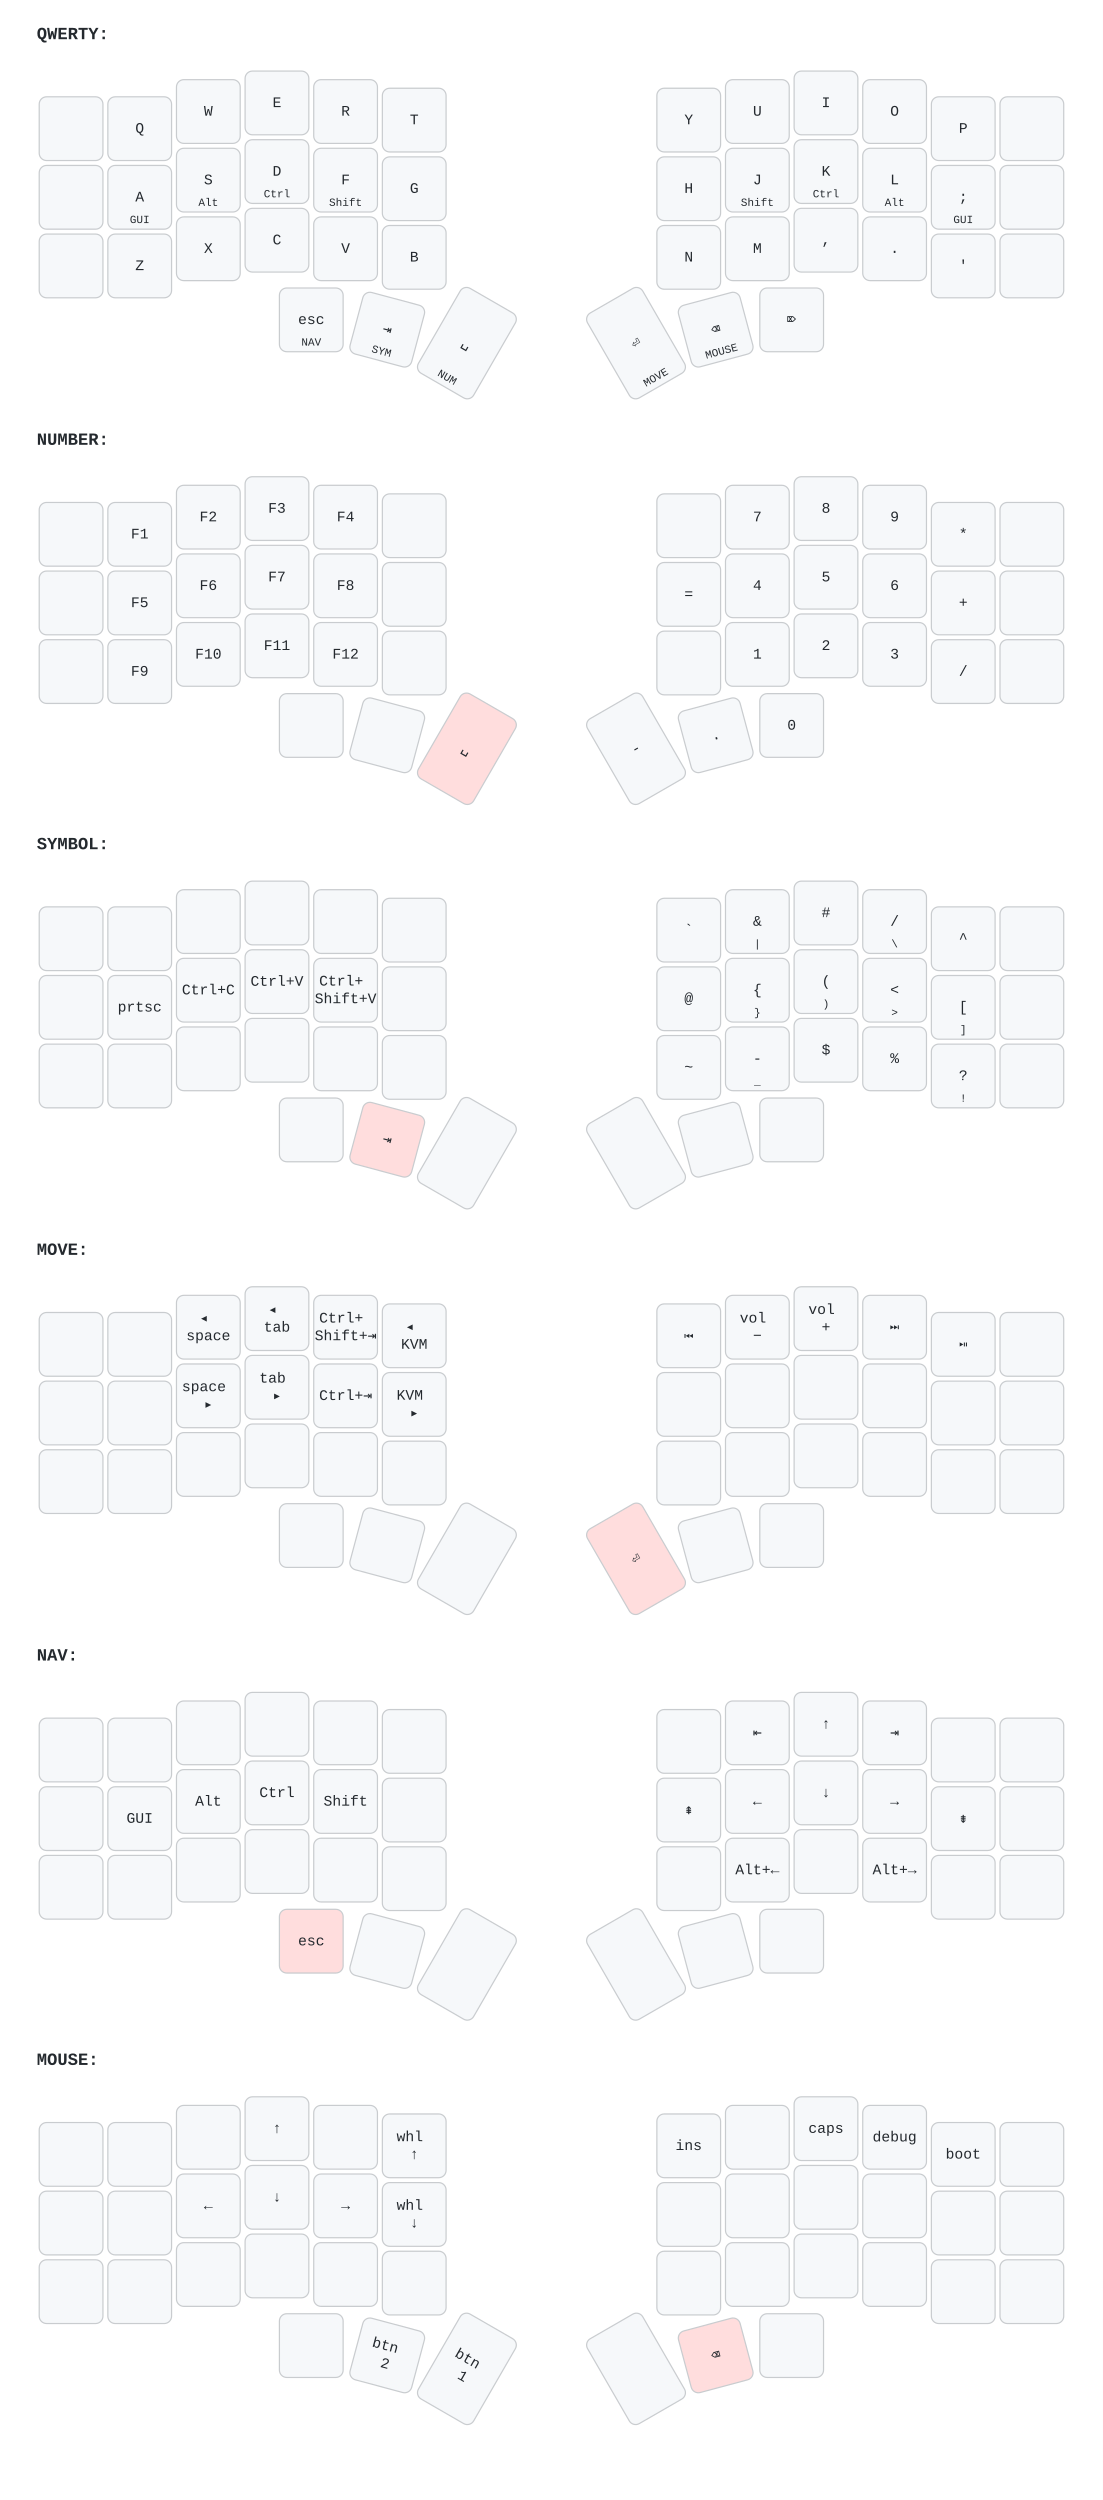
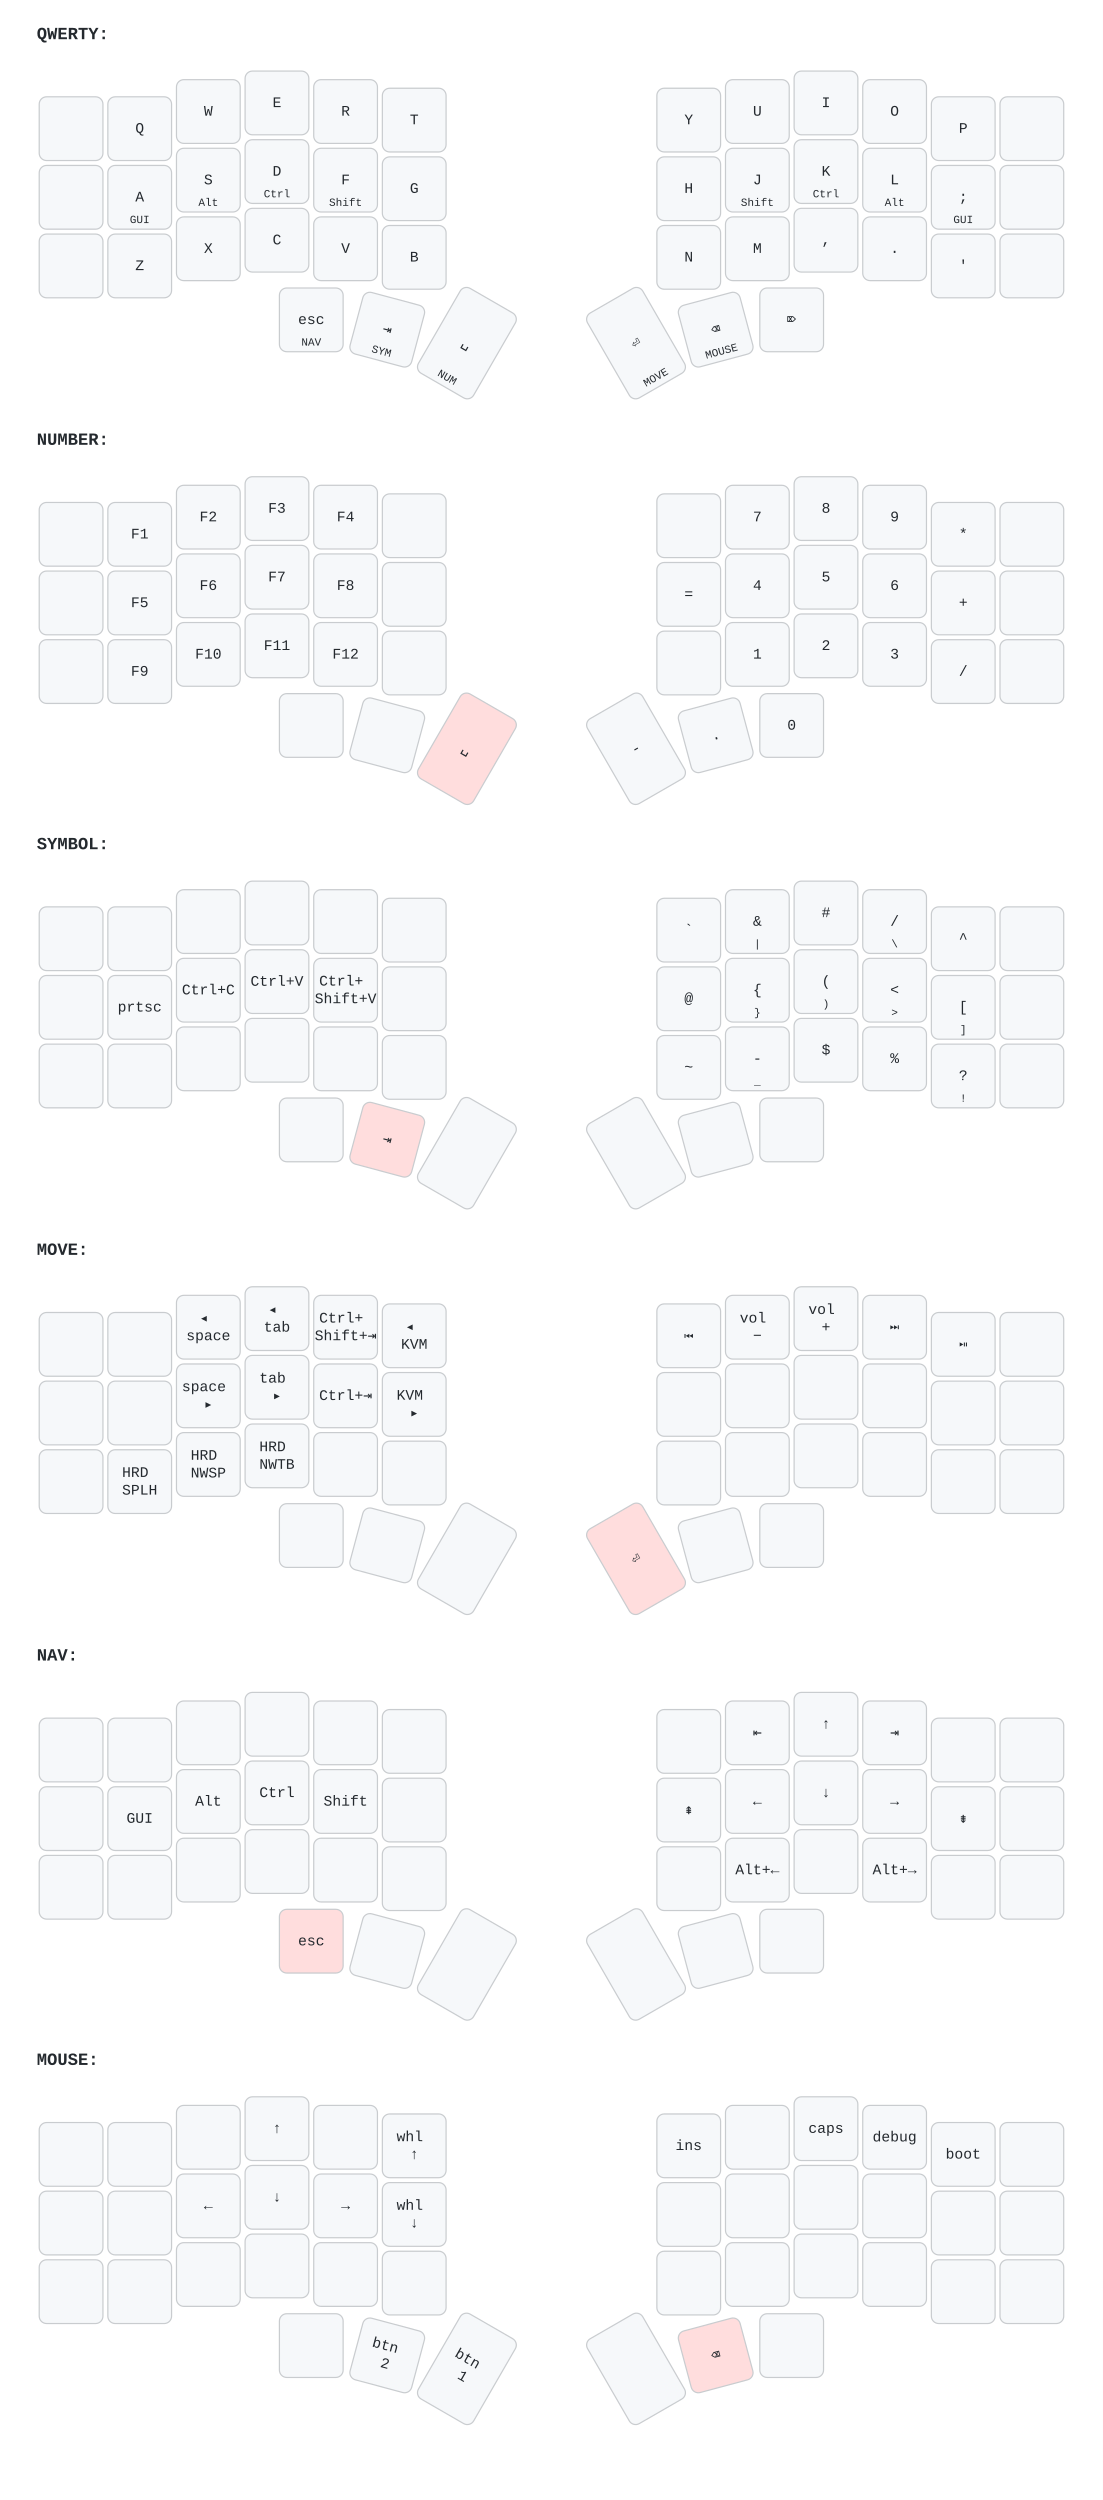
<svg xmlns="http://www.w3.org/2000/svg" width="900" height="2040" viewBox="0 0 900 2040" class="keymap">
  <rect width="100%" height="100%" fill="#ffffff" />
  <style>/* inherit to force styles through use tags */
svg path {
    fill: inherit;
}

/* font and background color specifications */
svg.keymap {
    font-family: SFMono-Regular,Consolas,Liberation Mono,Menlo,monospace;
    font-size: 14px;
    font-kerning: normal;
    text-rendering: optimizeLegibility;
    fill: #24292e;
}

/* default key styling */
rect.key {
    fill: #f6f8fa;
}

rect.key, rect.combo {
    stroke: #c9cccf;
    stroke-width: 1;
}

/* default key side styling, only used is draw_key_sides is set */
rect.side {
    filter: brightness(90%);
}

/* color accent for combo boxes */
rect.combo, rect.combo-separate {
    fill: #cdf;
}

/* color accent for held keys */
rect.held, rect.combo.held {
    fill: #fdd;
}

/* color accent for ghost (optional) keys */
rect.ghost, rect.combo.ghost {
    stroke-dasharray: 4, 4;
    stroke-width: 2;
}

text {
    text-anchor: middle;
    dominant-baseline: middle;
}

/* styling for layer labels */
text.label {
    font-weight: bold;
    text-anchor: start;
    stroke: white;
    stroke-width: 4;
    paint-order: stroke;
}

/* styling for optional footer */
text.footer {
    text-anchor: end;
    dominant-baseline: auto;
    stroke: white;
    stroke-width: 4;
    paint-order: stroke;
}

/* styling for combo tap, and key non-tap label text */
text.combo, text.hold, text.shifted, text.left, text.right, text.tl, text.tr, text.bl, text.br {
    font-size: 11px;
}

text.hold, text.bl, text.br {
    text-anchor: middle;
    dominant-baseline: auto;
}

text.shifted, text.tl, text.tr {
    text-anchor: middle;
    dominant-baseline: hanging;
}

text.left, text.tl, text.bl {
    text-anchor: start;
}

text.right, text.tr, text.br {
    text-anchor: end;
}

text.layer-activator {
    text-decoration: underline;
}

/* styling for hold/shifted label text in combo box */
text.combo.hold, text.combo.shifted, text.combo.left, text.combo.right {
    font-size: 8px;
}

/* lighter symbol for transparent keys */
text.trans {
    fill: #7b7e81;
}

/* styling for combo dendrons */
path.combo {
    stroke-width: 1;
    stroke: gray;
    fill: none;
}

/* Start Tabler Icons Cleanup */
/* cannot use height/width with glyphs */
.icon-tabler &gt; path {
    fill: inherit;
    stroke: inherit;
    stroke-width: 2;
}
/* hide tabler's default box */
.icon-tabler &gt; path[stroke="none"][fill="none"] {
    visibility: hidden;
}
/* End Tabler Icons Cleanup */

text.tap { font-size: 12px; }
text.hold { font-size: 9px; }
</style>
  <g transform="translate(30, 0)" class="layer-QWERTY">
    <text x="0" y="28" class="label" id="QWERTY">QWERTY:</text>
    <g transform="translate(0, 56)">
      <g transform="translate(28, 49)" class="key keypos-0">
        <rect rx="6" ry="6" x="-26" y="-26" width="52" height="52" class="key" />
      </g>
      <g transform="translate(84, 49)" class="key keypos-1">
        <rect rx="6" ry="6" x="-26" y="-26" width="52" height="52" class="key" />
        <text x="0" y="0" class="key tap">Q</text>
      </g>
      <g transform="translate(140, 35)" class="key keypos-2">
        <rect rx="6" ry="6" x="-26" y="-26" width="52" height="52" class="key" />
        <text x="0" y="0" class="key tap">W</text>
      </g>
      <g transform="translate(196, 28)" class="key keypos-3">
        <rect rx="6" ry="6" x="-26" y="-26" width="52" height="52" class="key" />
        <text x="0" y="0" class="key tap">E</text>
      </g>
      <g transform="translate(252, 35)" class="key keypos-4">
        <rect rx="6" ry="6" x="-26" y="-26" width="52" height="52" class="key" />
        <text x="0" y="0" class="key tap">R</text>
      </g>
      <g transform="translate(308, 42)" class="key keypos-5">
        <rect rx="6" ry="6" x="-26" y="-26" width="52" height="52" class="key" />
        <text x="0" y="0" class="key tap">T</text>
      </g>
      <g transform="translate(532, 42)" class="key keypos-6">
        <rect rx="6" ry="6" x="-26" y="-26" width="52" height="52" class="key" />
        <text x="0" y="0" class="key tap">Y</text>
      </g>
      <g transform="translate(588, 35)" class="key keypos-7">
        <rect rx="6" ry="6" x="-26" y="-26" width="52" height="52" class="key" />
        <text x="0" y="0" class="key tap">U</text>
      </g>
      <g transform="translate(644, 28)" class="key keypos-8">
        <rect rx="6" ry="6" x="-26" y="-26" width="52" height="52" class="key" />
        <text x="0" y="0" class="key tap">I</text>
      </g>
      <g transform="translate(700, 35)" class="key keypos-9">
        <rect rx="6" ry="6" x="-26" y="-26" width="52" height="52" class="key" />
        <text x="0" y="0" class="key tap">O</text>
      </g>
      <g transform="translate(756, 49)" class="key keypos-10">
        <rect rx="6" ry="6" x="-26" y="-26" width="52" height="52" class="key" />
        <text x="0" y="0" class="key tap">P</text>
      </g>
      <g transform="translate(812, 49)" class="key keypos-11">
        <rect rx="6" ry="6" x="-26" y="-26" width="52" height="52" class="key" />
      </g>
      <g transform="translate(28, 105)" class="key keypos-12">
        <rect rx="6" ry="6" x="-26" y="-26" width="52" height="52" class="key" />
      </g>
      <g transform="translate(84, 105)" class="key keypos-13">
        <rect rx="6" ry="6" x="-26" y="-26" width="52" height="52" class="key" />
        <text x="0" y="0" class="key tap">A</text>
        <text x="0" y="21" class="key hold">GUI</text>
      </g>
      <g transform="translate(140, 91)" class="key keypos-14">
        <rect rx="6" ry="6" x="-26" y="-26" width="52" height="52" class="key" />
        <text x="0" y="0" class="key tap">S</text>
        <text x="0" y="21" class="key hold">Alt</text>
      </g>
      <g transform="translate(196, 84)" class="key keypos-15">
        <rect rx="6" ry="6" x="-26" y="-26" width="52" height="52" class="key" />
        <text x="0" y="0" class="key tap">D</text>
        <text x="0" y="21" class="key hold">Ctrl</text>
      </g>
      <g transform="translate(252, 91)" class="key keypos-16">
        <rect rx="6" ry="6" x="-26" y="-26" width="52" height="52" class="key" />
        <text x="0" y="0" class="key tap">F</text>
        <text x="0" y="21" class="key hold">Shift</text>
      </g>
      <g transform="translate(308, 98)" class="key keypos-17">
        <rect rx="6" ry="6" x="-26" y="-26" width="52" height="52" class="key" />
        <text x="0" y="0" class="key tap">G</text>
      </g>
      <g transform="translate(532, 98)" class="key keypos-18">
        <rect rx="6" ry="6" x="-26" y="-26" width="52" height="52" class="key" />
        <text x="0" y="0" class="key tap">H</text>
      </g>
      <g transform="translate(588, 91)" class="key keypos-19">
        <rect rx="6" ry="6" x="-26" y="-26" width="52" height="52" class="key" />
        <text x="0" y="0" class="key tap">J</text>
        <text x="0" y="21" class="key hold">Shift</text>
      </g>
      <g transform="translate(644, 84)" class="key keypos-20">
        <rect rx="6" ry="6" x="-26" y="-26" width="52" height="52" class="key" />
        <text x="0" y="0" class="key tap">K</text>
        <text x="0" y="21" class="key hold">Ctrl</text>
      </g>
      <g transform="translate(700, 91)" class="key keypos-21">
        <rect rx="6" ry="6" x="-26" y="-26" width="52" height="52" class="key" />
        <text x="0" y="0" class="key tap">L</text>
        <text x="0" y="21" class="key hold">Alt</text>
      </g>
      <g transform="translate(756, 105)" class="key keypos-22">
        <rect rx="6" ry="6" x="-26" y="-26" width="52" height="52" class="key" />
        <text x="0" y="0" class="key tap">;</text>
        <text x="0" y="21" class="key hold">GUI</text>
      </g>
      <g transform="translate(812, 105)" class="key keypos-23">
        <rect rx="6" ry="6" x="-26" y="-26" width="52" height="52" class="key" />
      </g>
      <g transform="translate(28, 161)" class="key keypos-24">
        <rect rx="6" ry="6" x="-26" y="-26" width="52" height="52" class="key" />
      </g>
      <g transform="translate(84, 161)" class="key keypos-25">
        <rect rx="6" ry="6" x="-26" y="-26" width="52" height="52" class="key" />
        <text x="0" y="0" class="key tap">Z</text>
      </g>
      <g transform="translate(140, 147)" class="key keypos-26">
        <rect rx="6" ry="6" x="-26" y="-26" width="52" height="52" class="key" />
        <text x="0" y="0" class="key tap">X</text>
      </g>
      <g transform="translate(196, 140)" class="key keypos-27">
        <rect rx="6" ry="6" x="-26" y="-26" width="52" height="52" class="key" />
        <text x="0" y="0" class="key tap">C</text>
      </g>
      <g transform="translate(252, 147)" class="key keypos-28">
        <rect rx="6" ry="6" x="-26" y="-26" width="52" height="52" class="key" />
        <text x="0" y="0" class="key tap">V</text>
      </g>
      <g transform="translate(308, 154)" class="key keypos-29">
        <rect rx="6" ry="6" x="-26" y="-26" width="52" height="52" class="key" />
        <text x="0" y="0" class="key tap">B</text>
      </g>
      <g transform="translate(532, 154)" class="key keypos-30">
        <rect rx="6" ry="6" x="-26" y="-26" width="52" height="52" class="key" />
        <text x="0" y="0" class="key tap">N</text>
      </g>
      <g transform="translate(588, 147)" class="key keypos-31">
        <rect rx="6" ry="6" x="-26" y="-26" width="52" height="52" class="key" />
        <text x="0" y="0" class="key tap">M</text>
      </g>
      <g transform="translate(644, 140)" class="key keypos-32">
        <rect rx="6" ry="6" x="-26" y="-26" width="52" height="52" class="key" />
        <text x="0" y="0" class="key tap">,</text>
      </g>
      <g transform="translate(700, 147)" class="key keypos-33">
        <rect rx="6" ry="6" x="-26" y="-26" width="52" height="52" class="key" />
        <text x="0" y="0" class="key tap">.</text>
      </g>
      <g transform="translate(756, 161)" class="key keypos-34">
        <rect rx="6" ry="6" x="-26" y="-26" width="52" height="52" class="key" />
        <text x="0" y="0" class="key tap">'</text>
      </g>
      <g transform="translate(812, 161)" class="key keypos-35">
        <rect rx="6" ry="6" x="-26" y="-26" width="52" height="52" class="key" />
      </g>
      <g transform="translate(224, 205)" class="key keypos-36">
        <rect rx="6" ry="6" x="-26" y="-26" width="52" height="52" class="key" />
        <text x="0" y="0" class="key tap">esc</text>
        <text x="0" y="21" class="key hold">NAV</text>
      </g>
      <g transform="translate(286, 213) rotate(15.0)" class="key keypos-37">
        <rect rx="6" ry="6" x="-26" y="-26" width="52" height="52" class="key" />
        <text x="0" y="0" class="key tap">⇥</text>
        <text x="0" y="21" class="key hold">SYM</text>
      </g>
      <g transform="translate(351, 224) rotate(30.0)" class="key keypos-38">
        <rect rx="6" ry="6" x="-26" y="-40" width="52" height="80" class="key" />
        <text x="0" y="0" class="key tap">␣</text>
        <text x="0" y="35" class="key hold">NUM</text>
      </g>
      <g transform="translate(489, 224) rotate(-30.0)" class="key keypos-39">
        <rect rx="6" ry="6" x="-26" y="-40" width="52" height="80" class="key" />
        <text x="0" y="0" class="key tap">⏎</text>
        <text x="0" y="35" class="key hold">MOVE</text>
      </g>
      <g transform="translate(554, 213) rotate(-15.0)" class="key keypos-40">
        <rect rx="6" ry="6" x="-26" y="-26" width="52" height="52" class="key" />
        <text x="0" y="0" class="key tap">⌫</text>
        <text x="0" y="21" class="key hold">MOUSE</text>
      </g>
      <g transform="translate(616, 205)" class="key keypos-41">
        <rect rx="6" ry="6" x="-26" y="-26" width="52" height="52" class="key" />
        <text x="0" y="0" class="key tap">⌦</text>
      </g>
    </g>
  </g>
  <g transform="translate(30, 331)" class="layer-NUMBER">
    <text x="0" y="28" class="label" id="NUMBER">NUMBER:</text>
    <g transform="translate(0, 56)">
      <g transform="translate(28, 49)" class="key keypos-0">
        <rect rx="6" ry="6" x="-26" y="-26" width="52" height="52" class="key" />
      </g>
      <g transform="translate(84, 49)" class="key keypos-1">
        <rect rx="6" ry="6" x="-26" y="-26" width="52" height="52" class="key" />
        <text x="0" y="0" class="key tap">F1</text>
      </g>
      <g transform="translate(140, 35)" class="key keypos-2">
        <rect rx="6" ry="6" x="-26" y="-26" width="52" height="52" class="key" />
        <text x="0" y="0" class="key tap">F2</text>
      </g>
      <g transform="translate(196, 28)" class="key keypos-3">
        <rect rx="6" ry="6" x="-26" y="-26" width="52" height="52" class="key" />
        <text x="0" y="0" class="key tap">F3</text>
      </g>
      <g transform="translate(252, 35)" class="key keypos-4">
        <rect rx="6" ry="6" x="-26" y="-26" width="52" height="52" class="key" />
        <text x="0" y="0" class="key tap">F4</text>
      </g>
      <g transform="translate(308, 42)" class="key keypos-5">
        <rect rx="6" ry="6" x="-26" y="-26" width="52" height="52" class="key" />
      </g>
      <g transform="translate(532, 42)" class="key keypos-6">
        <rect rx="6" ry="6" x="-26" y="-26" width="52" height="52" class="key" />
      </g>
      <g transform="translate(588, 35)" class="key keypos-7">
        <rect rx="6" ry="6" x="-26" y="-26" width="52" height="52" class="key" />
        <text x="0" y="0" class="key tap">7</text>
      </g>
      <g transform="translate(644, 28)" class="key keypos-8">
        <rect rx="6" ry="6" x="-26" y="-26" width="52" height="52" class="key" />
        <text x="0" y="0" class="key tap">8</text>
      </g>
      <g transform="translate(700, 35)" class="key keypos-9">
        <rect rx="6" ry="6" x="-26" y="-26" width="52" height="52" class="key" />
        <text x="0" y="0" class="key tap">9</text>
      </g>
      <g transform="translate(756, 49)" class="key keypos-10">
        <rect rx="6" ry="6" x="-26" y="-26" width="52" height="52" class="key" />
        <text x="0" y="0" class="key tap">*</text>
      </g>
      <g transform="translate(812, 49)" class="key keypos-11">
        <rect rx="6" ry="6" x="-26" y="-26" width="52" height="52" class="key" />
      </g>
      <g transform="translate(28, 105)" class="key keypos-12">
        <rect rx="6" ry="6" x="-26" y="-26" width="52" height="52" class="key" />
      </g>
      <g transform="translate(84, 105)" class="key keypos-13">
        <rect rx="6" ry="6" x="-26" y="-26" width="52" height="52" class="key" />
        <text x="0" y="0" class="key tap">F5</text>
      </g>
      <g transform="translate(140, 91)" class="key keypos-14">
        <rect rx="6" ry="6" x="-26" y="-26" width="52" height="52" class="key" />
        <text x="0" y="0" class="key tap">F6</text>
      </g>
      <g transform="translate(196, 84)" class="key keypos-15">
        <rect rx="6" ry="6" x="-26" y="-26" width="52" height="52" class="key" />
        <text x="0" y="0" class="key tap">F7</text>
      </g>
      <g transform="translate(252, 91)" class="key keypos-16">
        <rect rx="6" ry="6" x="-26" y="-26" width="52" height="52" class="key" />
        <text x="0" y="0" class="key tap">F8</text>
      </g>
      <g transform="translate(308, 98)" class="key keypos-17">
        <rect rx="6" ry="6" x="-26" y="-26" width="52" height="52" class="key" />
      </g>
      <g transform="translate(532, 98)" class="key keypos-18">
        <rect rx="6" ry="6" x="-26" y="-26" width="52" height="52" class="key" />
        <text x="0" y="0" class="key tap">=</text>
      </g>
      <g transform="translate(588, 91)" class="key keypos-19">
        <rect rx="6" ry="6" x="-26" y="-26" width="52" height="52" class="key" />
        <text x="0" y="0" class="key tap">4</text>
      </g>
      <g transform="translate(644, 84)" class="key keypos-20">
        <rect rx="6" ry="6" x="-26" y="-26" width="52" height="52" class="key" />
        <text x="0" y="0" class="key tap">5</text>
      </g>
      <g transform="translate(700, 91)" class="key keypos-21">
        <rect rx="6" ry="6" x="-26" y="-26" width="52" height="52" class="key" />
        <text x="0" y="0" class="key tap">6</text>
      </g>
      <g transform="translate(756, 105)" class="key keypos-22">
        <rect rx="6" ry="6" x="-26" y="-26" width="52" height="52" class="key" />
        <text x="0" y="0" class="key tap">+</text>
      </g>
      <g transform="translate(812, 105)" class="key keypos-23">
        <rect rx="6" ry="6" x="-26" y="-26" width="52" height="52" class="key" />
      </g>
      <g transform="translate(28, 161)" class="key keypos-24">
        <rect rx="6" ry="6" x="-26" y="-26" width="52" height="52" class="key" />
      </g>
      <g transform="translate(84, 161)" class="key keypos-25">
        <rect rx="6" ry="6" x="-26" y="-26" width="52" height="52" class="key" />
        <text x="0" y="0" class="key tap">F9</text>
      </g>
      <g transform="translate(140, 147)" class="key keypos-26">
        <rect rx="6" ry="6" x="-26" y="-26" width="52" height="52" class="key" />
        <text x="0" y="0" class="key tap">F10</text>
      </g>
      <g transform="translate(196, 140)" class="key keypos-27">
        <rect rx="6" ry="6" x="-26" y="-26" width="52" height="52" class="key" />
        <text x="0" y="0" class="key tap">F11</text>
      </g>
      <g transform="translate(252, 147)" class="key keypos-28">
        <rect rx="6" ry="6" x="-26" y="-26" width="52" height="52" class="key" />
        <text x="0" y="0" class="key tap">F12</text>
      </g>
      <g transform="translate(308, 154)" class="key keypos-29">
        <rect rx="6" ry="6" x="-26" y="-26" width="52" height="52" class="key" />
      </g>
      <g transform="translate(532, 154)" class="key keypos-30">
        <rect rx="6" ry="6" x="-26" y="-26" width="52" height="52" class="key" />
      </g>
      <g transform="translate(588, 147)" class="key keypos-31">
        <rect rx="6" ry="6" x="-26" y="-26" width="52" height="52" class="key" />
        <text x="0" y="0" class="key tap">1</text>
      </g>
      <g transform="translate(644, 140)" class="key keypos-32">
        <rect rx="6" ry="6" x="-26" y="-26" width="52" height="52" class="key" />
        <text x="0" y="0" class="key tap">2</text>
      </g>
      <g transform="translate(700, 147)" class="key keypos-33">
        <rect rx="6" ry="6" x="-26" y="-26" width="52" height="52" class="key" />
        <text x="0" y="0" class="key tap">3</text>
      </g>
      <g transform="translate(756, 161)" class="key keypos-34">
        <rect rx="6" ry="6" x="-26" y="-26" width="52" height="52" class="key" />
        <text x="0" y="0" class="key tap">/</text>
      </g>
      <g transform="translate(812, 161)" class="key keypos-35">
        <rect rx="6" ry="6" x="-26" y="-26" width="52" height="52" class="key" />
      </g>
      <g transform="translate(224, 205)" class="key keypos-36">
        <rect rx="6" ry="6" x="-26" y="-26" width="52" height="52" class="key" />
      </g>
      <g transform="translate(286, 213) rotate(15.0)" class="key keypos-37">
        <rect rx="6" ry="6" x="-26" y="-26" width="52" height="52" class="key" />
      </g>
      <g transform="translate(351, 224) rotate(30.0)" class="key held keypos-38">
        <rect rx="6" ry="6" x="-26" y="-40" width="52" height="80" class="key held" />
        <text x="0" y="0" class="key held tap">␣</text>
      </g>
      <g transform="translate(489, 224) rotate(-30.0)" class="key keypos-39">
        <rect rx="6" ry="6" x="-26" y="-40" width="52" height="80" class="key" />
        <text x="0" y="0" class="key tap">-</text>
      </g>
      <g transform="translate(554, 213) rotate(-15.0)" class="key keypos-40">
        <rect rx="6" ry="6" x="-26" y="-26" width="52" height="52" class="key" />
        <text x="0" y="0" class="key tap">.</text>
      </g>
      <g transform="translate(616, 205)" class="key keypos-41">
        <rect rx="6" ry="6" x="-26" y="-26" width="52" height="52" class="key" />
        <text x="0" y="0" class="key tap">0</text>
      </g>
    </g>
  </g>
  <g transform="translate(30, 661)" class="layer-SYMBOL">
    <text x="0" y="28" class="label" id="SYMBOL">SYMBOL:</text>
    <g transform="translate(0, 56)">
      <g transform="translate(28, 49)" class="key keypos-0">
        <rect rx="6" ry="6" x="-26" y="-26" width="52" height="52" class="key" />
      </g>
      <g transform="translate(84, 49)" class="key keypos-1">
        <rect rx="6" ry="6" x="-26" y="-26" width="52" height="52" class="key" />
      </g>
      <g transform="translate(140, 35)" class="key keypos-2">
        <rect rx="6" ry="6" x="-26" y="-26" width="52" height="52" class="key" />
      </g>
      <g transform="translate(196, 28)" class="key keypos-3">
        <rect rx="6" ry="6" x="-26" y="-26" width="52" height="52" class="key" />
      </g>
      <g transform="translate(252, 35)" class="key keypos-4">
        <rect rx="6" ry="6" x="-26" y="-26" width="52" height="52" class="key" />
      </g>
      <g transform="translate(308, 42)" class="key keypos-5">
        <rect rx="6" ry="6" x="-26" y="-26" width="52" height="52" class="key" />
      </g>
      <g transform="translate(532, 42)" class="key keypos-6">
        <rect rx="6" ry="6" x="-26" y="-26" width="52" height="52" class="key" />
        <text x="0" y="0" class="key tap">`</text>
      </g>
      <g transform="translate(588, 35)" class="key keypos-7">
        <rect rx="6" ry="6" x="-26" y="-26" width="52" height="52" class="key" />
        <text x="0" y="0" class="key tap">&amp;</text>
        <text x="0" y="21" class="key hold">|</text>
      </g>
      <g transform="translate(644, 28)" class="key keypos-8">
        <rect rx="6" ry="6" x="-26" y="-26" width="52" height="52" class="key" />
        <text x="0" y="0" class="key tap">#</text>
      </g>
      <g transform="translate(700, 35)" class="key keypos-9">
        <rect rx="6" ry="6" x="-26" y="-26" width="52" height="52" class="key" />
        <text x="0" y="0" class="key tap">/</text>
        <text x="0" y="21" class="key hold">\</text>
      </g>
      <g transform="translate(756, 49)" class="key keypos-10">
        <rect rx="6" ry="6" x="-26" y="-26" width="52" height="52" class="key" />
        <text x="0" y="0" class="key tap">^</text>
      </g>
      <g transform="translate(812, 49)" class="key keypos-11">
        <rect rx="6" ry="6" x="-26" y="-26" width="52" height="52" class="key" />
      </g>
      <g transform="translate(28, 105)" class="key keypos-12">
        <rect rx="6" ry="6" x="-26" y="-26" width="52" height="52" class="key" />
      </g>
      <g transform="translate(84, 105)" class="key keypos-13">
        <rect rx="6" ry="6" x="-26" y="-26" width="52" height="52" class="key" />
        <text x="0" y="0" class="key tap">prtsc</text>
      </g>
      <g transform="translate(140, 91)" class="key keypos-14">
        <rect rx="6" ry="6" x="-26" y="-26" width="52" height="52" class="key" />
        <text x="0" y="0" class="key tap">Ctrl+C</text>
      </g>
      <g transform="translate(196, 84)" class="key keypos-15">
        <rect rx="6" ry="6" x="-26" y="-26" width="52" height="52" class="key" />
        <text x="0" y="0" class="key tap">Ctrl+V</text>
      </g>
      <g transform="translate(252, 91)" class="key keypos-16">
        <rect rx="6" ry="6" x="-26" y="-26" width="52" height="52" class="key" />
        <text x="0" y="0" class="key tap">
          <tspan x="0" dy="-0.6em">Ctrl+</tspan>
          <tspan x="0" dy="1.2em">Shift+V</tspan>
        </text>
      </g>
      <g transform="translate(308, 98)" class="key keypos-17">
        <rect rx="6" ry="6" x="-26" y="-26" width="52" height="52" class="key" />
      </g>
      <g transform="translate(532, 98)" class="key keypos-18">
        <rect rx="6" ry="6" x="-26" y="-26" width="52" height="52" class="key" />
        <text x="0" y="0" class="key tap">@</text>
      </g>
      <g transform="translate(588, 91)" class="key keypos-19">
        <rect rx="6" ry="6" x="-26" y="-26" width="52" height="52" class="key" />
        <text x="0" y="0" class="key tap">{</text>
        <text x="0" y="21" class="key hold">}</text>
      </g>
      <g transform="translate(644, 84)" class="key keypos-20">
        <rect rx="6" ry="6" x="-26" y="-26" width="52" height="52" class="key" />
        <text x="0" y="0" class="key tap">(</text>
        <text x="0" y="21" class="key hold">)</text>
      </g>
      <g transform="translate(700, 91)" class="key keypos-21">
        <rect rx="6" ry="6" x="-26" y="-26" width="52" height="52" class="key" />
        <text x="0" y="0" class="key tap">&lt;</text>
        <text x="0" y="21" class="key hold">&gt;</text>
      </g>
      <g transform="translate(756, 105)" class="key keypos-22">
        <rect rx="6" ry="6" x="-26" y="-26" width="52" height="52" class="key" />
        <text x="0" y="0" class="key tap">[</text>
        <text x="0" y="21" class="key hold">]</text>
      </g>
      <g transform="translate(812, 105)" class="key keypos-23">
        <rect rx="6" ry="6" x="-26" y="-26" width="52" height="52" class="key" />
      </g>
      <g transform="translate(28, 161)" class="key keypos-24">
        <rect rx="6" ry="6" x="-26" y="-26" width="52" height="52" class="key" />
      </g>
      <g transform="translate(84, 161)" class="key keypos-25">
        <rect rx="6" ry="6" x="-26" y="-26" width="52" height="52" class="key" />
      </g>
      <g transform="translate(140, 147)" class="key keypos-26">
        <rect rx="6" ry="6" x="-26" y="-26" width="52" height="52" class="key" />
      </g>
      <g transform="translate(196, 140)" class="key keypos-27">
        <rect rx="6" ry="6" x="-26" y="-26" width="52" height="52" class="key" />
      </g>
      <g transform="translate(252, 147)" class="key keypos-28">
        <rect rx="6" ry="6" x="-26" y="-26" width="52" height="52" class="key" />
      </g>
      <g transform="translate(308, 154)" class="key keypos-29">
        <rect rx="6" ry="6" x="-26" y="-26" width="52" height="52" class="key" />
      </g>
      <g transform="translate(532, 154)" class="key keypos-30">
        <rect rx="6" ry="6" x="-26" y="-26" width="52" height="52" class="key" />
        <text x="0" y="0" class="key tap">~</text>
      </g>
      <g transform="translate(588, 147)" class="key keypos-31">
        <rect rx="6" ry="6" x="-26" y="-26" width="52" height="52" class="key" />
        <text x="0" y="0" class="key tap">-</text>
        <text x="0" y="21" class="key hold">_</text>
      </g>
      <g transform="translate(644, 140)" class="key keypos-32">
        <rect rx="6" ry="6" x="-26" y="-26" width="52" height="52" class="key" />
        <text x="0" y="0" class="key tap">$</text>
      </g>
      <g transform="translate(700, 147)" class="key keypos-33">
        <rect rx="6" ry="6" x="-26" y="-26" width="52" height="52" class="key" />
        <text x="0" y="0" class="key tap">%</text>
      </g>
      <g transform="translate(756, 161)" class="key keypos-34">
        <rect rx="6" ry="6" x="-26" y="-26" width="52" height="52" class="key" />
        <text x="0" y="0" class="key tap">?</text>
        <text x="0" y="21" class="key hold">!</text>
      </g>
      <g transform="translate(812, 161)" class="key keypos-35">
        <rect rx="6" ry="6" x="-26" y="-26" width="52" height="52" class="key" />
      </g>
      <g transform="translate(224, 205)" class="key keypos-36">
        <rect rx="6" ry="6" x="-26" y="-26" width="52" height="52" class="key" />
      </g>
      <g transform="translate(286, 213) rotate(15.0)" class="key held keypos-37">
        <rect rx="6" ry="6" x="-26" y="-26" width="52" height="52" class="key held" />
        <text x="0" y="0" class="key held tap">⇥</text>
      </g>
      <g transform="translate(351, 224) rotate(30.0)" class="key keypos-38">
        <rect rx="6" ry="6" x="-26" y="-40" width="52" height="80" class="key" />
      </g>
      <g transform="translate(489, 224) rotate(-30.0)" class="key keypos-39">
        <rect rx="6" ry="6" x="-26" y="-40" width="52" height="80" class="key" />
      </g>
      <g transform="translate(554, 213) rotate(-15.0)" class="key keypos-40">
        <rect rx="6" ry="6" x="-26" y="-26" width="52" height="52" class="key" />
      </g>
      <g transform="translate(616, 205)" class="key keypos-41">
        <rect rx="6" ry="6" x="-26" y="-26" width="52" height="52" class="key" />
      </g>
    </g>
  </g>
  <g transform="translate(30, 992)" class="layer-MOVE">
    <text x="0" y="28" class="label" id="MOVE">MOVE:</text>
    <g transform="translate(0, 56)">
      <g transform="translate(28, 49)" class="key keypos-0">
        <rect rx="6" ry="6" x="-26" y="-26" width="52" height="52" class="key" />
      </g>
      <g transform="translate(84, 49)" class="key keypos-1">
        <rect rx="6" ry="6" x="-26" y="-26" width="52" height="52" class="key" />
      </g>
      <g transform="translate(140, 35)" class="key keypos-2">
        <rect rx="6" ry="6" x="-26" y="-26" width="52" height="52" class="key" />
        <text x="0" y="0" class="key tap">
          <tspan x="0" dy="-0.6em">◂</tspan>
          <tspan x="0" dy="1.2em">space</tspan>
        </text>
      </g>
      <g transform="translate(196, 28)" class="key keypos-3">
        <rect rx="6" ry="6" x="-26" y="-26" width="52" height="52" class="key" />
        <text x="0" y="0" class="key tap">
          <tspan x="0" dy="-0.6em">◂</tspan>
          <tspan x="0" dy="1.2em">tab</tspan>
        </text>
      </g>
      <g transform="translate(252, 35)" class="key keypos-4">
        <rect rx="6" ry="6" x="-26" y="-26" width="52" height="52" class="key" />
        <text x="0" y="0" class="key tap">
          <tspan x="0" dy="-0.6em">Ctrl+</tspan>
          <tspan x="0" dy="1.2em">Shift+⇥</tspan>
        </text>
      </g>
      <g transform="translate(308, 42)" class="key keypos-5">
        <rect rx="6" ry="6" x="-26" y="-26" width="52" height="52" class="key" />
        <text x="0" y="0" class="key tap">
          <tspan x="0" dy="-0.6em">◂</tspan>
          <tspan x="0" dy="1.2em">KVM</tspan>
        </text>
      </g>
      <g transform="translate(532, 42)" class="key keypos-6">
        <rect rx="6" ry="6" x="-26" y="-26" width="52" height="52" class="key" />
        <text x="0" y="0" class="key tap">⏮</text>
      </g>
      <g transform="translate(588, 35)" class="key keypos-7">
        <rect rx="6" ry="6" x="-26" y="-26" width="52" height="52" class="key" />
        <text x="0" y="0" class="key tap">
          <tspan x="0" dy="-0.6em">vol</tspan>
          <tspan x="0" dy="1.2em">−</tspan>
        </text>
      </g>
      <g transform="translate(644, 28)" class="key keypos-8">
        <rect rx="6" ry="6" x="-26" y="-26" width="52" height="52" class="key" />
        <text x="0" y="0" class="key tap">
          <tspan x="0" dy="-0.6em">vol</tspan>
          <tspan x="0" dy="1.2em">+</tspan>
        </text>
      </g>
      <g transform="translate(700, 35)" class="key keypos-9">
        <rect rx="6" ry="6" x="-26" y="-26" width="52" height="52" class="key" />
        <text x="0" y="0" class="key tap">⏭</text>
      </g>
      <g transform="translate(756, 49)" class="key keypos-10">
        <rect rx="6" ry="6" x="-26" y="-26" width="52" height="52" class="key" />
        <text x="0" y="0" class="key tap">⏯</text>
      </g>
      <g transform="translate(812, 49)" class="key keypos-11">
        <rect rx="6" ry="6" x="-26" y="-26" width="52" height="52" class="key" />
      </g>
      <g transform="translate(28, 105)" class="key keypos-12">
        <rect rx="6" ry="6" x="-26" y="-26" width="52" height="52" class="key" />
      </g>
      <g transform="translate(84, 105)" class="key keypos-13">
        <rect rx="6" ry="6" x="-26" y="-26" width="52" height="52" class="key" />
      </g>
      <g transform="translate(140, 91)" class="key keypos-14">
        <rect rx="6" ry="6" x="-26" y="-26" width="52" height="52" class="key" />
        <text x="0" y="0" class="key tap">
          <tspan x="0" dy="-0.6em">space</tspan>
          <tspan x="0" dy="1.2em">▸</tspan>
        </text>
      </g>
      <g transform="translate(196, 84)" class="key keypos-15">
        <rect rx="6" ry="6" x="-26" y="-26" width="52" height="52" class="key" />
        <text x="0" y="0" class="key tap">
          <tspan x="0" dy="-0.6em">tab</tspan>
          <tspan x="0" dy="1.2em">▸</tspan>
        </text>
      </g>
      <g transform="translate(252, 91)" class="key keypos-16">
        <rect rx="6" ry="6" x="-26" y="-26" width="52" height="52" class="key" />
        <text x="0" y="0" class="key tap">Ctrl+⇥</text>
      </g>
      <g transform="translate(308, 98)" class="key keypos-17">
        <rect rx="6" ry="6" x="-26" y="-26" width="52" height="52" class="key" />
        <text x="0" y="0" class="key tap">
          <tspan x="0" dy="-0.6em">KVM</tspan>
          <tspan x="0" dy="1.2em">▸</tspan>
        </text>
      </g>
      <g transform="translate(532, 98)" class="key keypos-18">
        <rect rx="6" ry="6" x="-26" y="-26" width="52" height="52" class="key" />
      </g>
      <g transform="translate(588, 91)" class="key keypos-19">
        <rect rx="6" ry="6" x="-26" y="-26" width="52" height="52" class="key" />
      </g>
      <g transform="translate(644, 84)" class="key keypos-20">
        <rect rx="6" ry="6" x="-26" y="-26" width="52" height="52" class="key" />
      </g>
      <g transform="translate(700, 91)" class="key keypos-21">
        <rect rx="6" ry="6" x="-26" y="-26" width="52" height="52" class="key" />
      </g>
      <g transform="translate(756, 105)" class="key keypos-22">
        <rect rx="6" ry="6" x="-26" y="-26" width="52" height="52" class="key" />
      </g>
      <g transform="translate(812, 105)" class="key keypos-23">
        <rect rx="6" ry="6" x="-26" y="-26" width="52" height="52" class="key" />
      </g>
      <g transform="translate(28, 161)" class="key keypos-24">
        <rect rx="6" ry="6" x="-26" y="-26" width="52" height="52" class="key" />
      </g>
      <g transform="translate(84, 161)" class="key keypos-25">
        <rect rx="6" ry="6" x="-26" y="-26" width="52" height="52" class="key" />
+         <text x="0" y="0" class="key tap">
+           <tspan x="0" dy="-0.6em">HRD</tspan>
+           <tspan x="0" dy="1.2em">SPLH</tspan>
+         </text>
      </g>
      <g transform="translate(140, 147)" class="key keypos-26">
        <rect rx="6" ry="6" x="-26" y="-26" width="52" height="52" class="key" />
+         <text x="0" y="0" class="key tap">
+           <tspan x="0" dy="-0.6em">HRD</tspan>
+           <tspan x="0" dy="1.2em">NWSP</tspan>
+         </text>
      </g>
      <g transform="translate(196, 140)" class="key keypos-27">
        <rect rx="6" ry="6" x="-26" y="-26" width="52" height="52" class="key" />
+         <text x="0" y="0" class="key tap">
+           <tspan x="0" dy="-0.6em">HRD</tspan>
+           <tspan x="0" dy="1.2em">NWTB</tspan>
+         </text>
      </g>
      <g transform="translate(252, 147)" class="key keypos-28">
        <rect rx="6" ry="6" x="-26" y="-26" width="52" height="52" class="key" />
      </g>
      <g transform="translate(308, 154)" class="key keypos-29">
        <rect rx="6" ry="6" x="-26" y="-26" width="52" height="52" class="key" />
      </g>
      <g transform="translate(532, 154)" class="key keypos-30">
        <rect rx="6" ry="6" x="-26" y="-26" width="52" height="52" class="key" />
      </g>
      <g transform="translate(588, 147)" class="key keypos-31">
        <rect rx="6" ry="6" x="-26" y="-26" width="52" height="52" class="key" />
      </g>
      <g transform="translate(644, 140)" class="key keypos-32">
        <rect rx="6" ry="6" x="-26" y="-26" width="52" height="52" class="key" />
      </g>
      <g transform="translate(700, 147)" class="key keypos-33">
        <rect rx="6" ry="6" x="-26" y="-26" width="52" height="52" class="key" />
      </g>
      <g transform="translate(756, 161)" class="key keypos-34">
        <rect rx="6" ry="6" x="-26" y="-26" width="52" height="52" class="key" />
      </g>
      <g transform="translate(812, 161)" class="key keypos-35">
        <rect rx="6" ry="6" x="-26" y="-26" width="52" height="52" class="key" />
      </g>
      <g transform="translate(224, 205)" class="key keypos-36">
        <rect rx="6" ry="6" x="-26" y="-26" width="52" height="52" class="key" />
      </g>
      <g transform="translate(286, 213) rotate(15.0)" class="key keypos-37">
        <rect rx="6" ry="6" x="-26" y="-26" width="52" height="52" class="key" />
      </g>
      <g transform="translate(351, 224) rotate(30.0)" class="key keypos-38">
        <rect rx="6" ry="6" x="-26" y="-40" width="52" height="80" class="key" />
      </g>
      <g transform="translate(489, 224) rotate(-30.0)" class="key held keypos-39">
        <rect rx="6" ry="6" x="-26" y="-40" width="52" height="80" class="key held" />
        <text x="0" y="0" class="key held tap">⏎</text>
      </g>
      <g transform="translate(554, 213) rotate(-15.0)" class="key keypos-40">
        <rect rx="6" ry="6" x="-26" y="-26" width="52" height="52" class="key" />
      </g>
      <g transform="translate(616, 205)" class="key keypos-41">
        <rect rx="6" ry="6" x="-26" y="-26" width="52" height="52" class="key" />
      </g>
    </g>
  </g>
  <g transform="translate(30, 1323)" class="layer-NAV">
    <text x="0" y="28" class="label" id="NAV">NAV:</text>
    <g transform="translate(0, 56)">
      <g transform="translate(28, 49)" class="key keypos-0">
        <rect rx="6" ry="6" x="-26" y="-26" width="52" height="52" class="key" />
      </g>
      <g transform="translate(84, 49)" class="key keypos-1">
        <rect rx="6" ry="6" x="-26" y="-26" width="52" height="52" class="key" />
      </g>
      <g transform="translate(140, 35)" class="key keypos-2">
        <rect rx="6" ry="6" x="-26" y="-26" width="52" height="52" class="key" />
      </g>
      <g transform="translate(196, 28)" class="key keypos-3">
        <rect rx="6" ry="6" x="-26" y="-26" width="52" height="52" class="key" />
      </g>
      <g transform="translate(252, 35)" class="key keypos-4">
        <rect rx="6" ry="6" x="-26" y="-26" width="52" height="52" class="key" />
      </g>
      <g transform="translate(308, 42)" class="key keypos-5">
        <rect rx="6" ry="6" x="-26" y="-26" width="52" height="52" class="key" />
      </g>
      <g transform="translate(532, 42)" class="key keypos-6">
        <rect rx="6" ry="6" x="-26" y="-26" width="52" height="52" class="key" />
      </g>
      <g transform="translate(588, 35)" class="key keypos-7">
        <rect rx="6" ry="6" x="-26" y="-26" width="52" height="52" class="key" />
        <text x="0" y="0" class="key tap">⇤</text>
      </g>
      <g transform="translate(644, 28)" class="key keypos-8">
        <rect rx="6" ry="6" x="-26" y="-26" width="52" height="52" class="key" />
        <text x="0" y="0" class="key tap">↑</text>
      </g>
      <g transform="translate(700, 35)" class="key keypos-9">
        <rect rx="6" ry="6" x="-26" y="-26" width="52" height="52" class="key" />
        <text x="0" y="0" class="key tap">⇥</text>
      </g>
      <g transform="translate(756, 49)" class="key keypos-10">
        <rect rx="6" ry="6" x="-26" y="-26" width="52" height="52" class="key" />
      </g>
      <g transform="translate(812, 49)" class="key keypos-11">
        <rect rx="6" ry="6" x="-26" y="-26" width="52" height="52" class="key" />
      </g>
      <g transform="translate(28, 105)" class="key keypos-12">
        <rect rx="6" ry="6" x="-26" y="-26" width="52" height="52" class="key" />
      </g>
      <g transform="translate(84, 105)" class="key keypos-13">
        <rect rx="6" ry="6" x="-26" y="-26" width="52" height="52" class="key" />
        <text x="0" y="0" class="key tap">GUI</text>
      </g>
      <g transform="translate(140, 91)" class="key keypos-14">
        <rect rx="6" ry="6" x="-26" y="-26" width="52" height="52" class="key" />
        <text x="0" y="0" class="key tap">Alt</text>
      </g>
      <g transform="translate(196, 84)" class="key keypos-15">
        <rect rx="6" ry="6" x="-26" y="-26" width="52" height="52" class="key" />
        <text x="0" y="0" class="key tap">Ctrl</text>
      </g>
      <g transform="translate(252, 91)" class="key keypos-16">
        <rect rx="6" ry="6" x="-26" y="-26" width="52" height="52" class="key" />
        <text x="0" y="0" class="key tap">Shift</text>
      </g>
      <g transform="translate(308, 98)" class="key keypos-17">
        <rect rx="6" ry="6" x="-26" y="-26" width="52" height="52" class="key" />
      </g>
      <g transform="translate(532, 98)" class="key keypos-18">
        <rect rx="6" ry="6" x="-26" y="-26" width="52" height="52" class="key" />
        <text x="0" y="0" class="key tap">⇞</text>
      </g>
      <g transform="translate(588, 91)" class="key keypos-19">
        <rect rx="6" ry="6" x="-26" y="-26" width="52" height="52" class="key" />
        <text x="0" y="0" class="key tap">←</text>
      </g>
      <g transform="translate(644, 84)" class="key keypos-20">
        <rect rx="6" ry="6" x="-26" y="-26" width="52" height="52" class="key" />
        <text x="0" y="0" class="key tap">↓</text>
      </g>
      <g transform="translate(700, 91)" class="key keypos-21">
        <rect rx="6" ry="6" x="-26" y="-26" width="52" height="52" class="key" />
        <text x="0" y="0" class="key tap">→</text>
      </g>
      <g transform="translate(756, 105)" class="key keypos-22">
        <rect rx="6" ry="6" x="-26" y="-26" width="52" height="52" class="key" />
        <text x="0" y="0" class="key tap">⇟</text>
      </g>
      <g transform="translate(812, 105)" class="key keypos-23">
        <rect rx="6" ry="6" x="-26" y="-26" width="52" height="52" class="key" />
      </g>
      <g transform="translate(28, 161)" class="key keypos-24">
        <rect rx="6" ry="6" x="-26" y="-26" width="52" height="52" class="key" />
      </g>
      <g transform="translate(84, 161)" class="key keypos-25">
        <rect rx="6" ry="6" x="-26" y="-26" width="52" height="52" class="key" />
      </g>
      <g transform="translate(140, 147)" class="key keypos-26">
        <rect rx="6" ry="6" x="-26" y="-26" width="52" height="52" class="key" />
      </g>
      <g transform="translate(196, 140)" class="key keypos-27">
        <rect rx="6" ry="6" x="-26" y="-26" width="52" height="52" class="key" />
      </g>
      <g transform="translate(252, 147)" class="key keypos-28">
        <rect rx="6" ry="6" x="-26" y="-26" width="52" height="52" class="key" />
      </g>
      <g transform="translate(308, 154)" class="key keypos-29">
        <rect rx="6" ry="6" x="-26" y="-26" width="52" height="52" class="key" />
      </g>
      <g transform="translate(532, 154)" class="key keypos-30">
        <rect rx="6" ry="6" x="-26" y="-26" width="52" height="52" class="key" />
      </g>
      <g transform="translate(588, 147)" class="key keypos-31">
        <rect rx="6" ry="6" x="-26" y="-26" width="52" height="52" class="key" />
        <text x="0" y="0" class="key tap">Alt+←</text>
      </g>
      <g transform="translate(644, 140)" class="key keypos-32">
        <rect rx="6" ry="6" x="-26" y="-26" width="52" height="52" class="key" />
      </g>
      <g transform="translate(700, 147)" class="key keypos-33">
        <rect rx="6" ry="6" x="-26" y="-26" width="52" height="52" class="key" />
        <text x="0" y="0" class="key tap">Alt+→</text>
      </g>
      <g transform="translate(756, 161)" class="key keypos-34">
        <rect rx="6" ry="6" x="-26" y="-26" width="52" height="52" class="key" />
      </g>
      <g transform="translate(812, 161)" class="key keypos-35">
        <rect rx="6" ry="6" x="-26" y="-26" width="52" height="52" class="key" />
      </g>
      <g transform="translate(224, 205)" class="key held keypos-36">
        <rect rx="6" ry="6" x="-26" y="-26" width="52" height="52" class="key held" />
        <text x="0" y="0" class="key held tap">esc</text>
      </g>
      <g transform="translate(286, 213) rotate(15.0)" class="key keypos-37">
        <rect rx="6" ry="6" x="-26" y="-26" width="52" height="52" class="key" />
      </g>
      <g transform="translate(351, 224) rotate(30.0)" class="key keypos-38">
        <rect rx="6" ry="6" x="-26" y="-40" width="52" height="80" class="key" />
      </g>
      <g transform="translate(489, 224) rotate(-30.0)" class="key keypos-39">
        <rect rx="6" ry="6" x="-26" y="-40" width="52" height="80" class="key" />
      </g>
      <g transform="translate(554, 213) rotate(-15.0)" class="key keypos-40">
        <rect rx="6" ry="6" x="-26" y="-26" width="52" height="52" class="key" />
      </g>
      <g transform="translate(616, 205)" class="key keypos-41">
        <rect rx="6" ry="6" x="-26" y="-26" width="52" height="52" class="key" />
      </g>
    </g>
  </g>
  <g transform="translate(30, 1653)" class="layer-MOUSE">
    <text x="0" y="28" class="label" id="MOUSE">MOUSE:</text>
    <g transform="translate(0, 56)">
      <g transform="translate(28, 49)" class="key keypos-0">
        <rect rx="6" ry="6" x="-26" y="-26" width="52" height="52" class="key" />
      </g>
      <g transform="translate(84, 49)" class="key keypos-1">
        <rect rx="6" ry="6" x="-26" y="-26" width="52" height="52" class="key" />
      </g>
      <g transform="translate(140, 35)" class="key keypos-2">
        <rect rx="6" ry="6" x="-26" y="-26" width="52" height="52" class="key" />
      </g>
      <g transform="translate(196, 28)" class="key keypos-3">
        <rect rx="6" ry="6" x="-26" y="-26" width="52" height="52" class="key" />
        <text x="0" y="0" class="key tap">↑</text>
      </g>
      <g transform="translate(252, 35)" class="key keypos-4">
        <rect rx="6" ry="6" x="-26" y="-26" width="52" height="52" class="key" />
      </g>
      <g transform="translate(308, 42)" class="key keypos-5">
        <rect rx="6" ry="6" x="-26" y="-26" width="52" height="52" class="key" />
        <text x="0" y="0" class="key tap">
          <tspan x="0" dy="-0.6em">whl</tspan>
          <tspan x="0" dy="1.2em">↑</tspan>
        </text>
      </g>
      <g transform="translate(532, 42)" class="key keypos-6">
        <rect rx="6" ry="6" x="-26" y="-26" width="52" height="52" class="key" />
        <text x="0" y="0" class="key tap">ins</text>
      </g>
      <g transform="translate(588, 35)" class="key keypos-7">
        <rect rx="6" ry="6" x="-26" y="-26" width="52" height="52" class="key" />
      </g>
      <g transform="translate(644, 28)" class="key keypos-8">
        <rect rx="6" ry="6" x="-26" y="-26" width="52" height="52" class="key" />
        <text x="0" y="0" class="key tap">caps</text>
      </g>
      <g transform="translate(700, 35)" class="key keypos-9">
        <rect rx="6" ry="6" x="-26" y="-26" width="52" height="52" class="key" />
        <text x="0" y="0" class="key tap">debug</text>
      </g>
      <g transform="translate(756, 49)" class="key keypos-10">
        <rect rx="6" ry="6" x="-26" y="-26" width="52" height="52" class="key" />
        <text x="0" y="0" class="key tap">boot</text>
      </g>
      <g transform="translate(812, 49)" class="key keypos-11">
        <rect rx="6" ry="6" x="-26" y="-26" width="52" height="52" class="key" />
      </g>
      <g transform="translate(28, 105)" class="key keypos-12">
        <rect rx="6" ry="6" x="-26" y="-26" width="52" height="52" class="key" />
      </g>
      <g transform="translate(84, 105)" class="key keypos-13">
        <rect rx="6" ry="6" x="-26" y="-26" width="52" height="52" class="key" />
      </g>
      <g transform="translate(140, 91)" class="key keypos-14">
        <rect rx="6" ry="6" x="-26" y="-26" width="52" height="52" class="key" />
        <text x="0" y="0" class="key tap">←</text>
      </g>
      <g transform="translate(196, 84)" class="key keypos-15">
        <rect rx="6" ry="6" x="-26" y="-26" width="52" height="52" class="key" />
        <text x="0" y="0" class="key tap">↓</text>
      </g>
      <g transform="translate(252, 91)" class="key keypos-16">
        <rect rx="6" ry="6" x="-26" y="-26" width="52" height="52" class="key" />
        <text x="0" y="0" class="key tap">→</text>
      </g>
      <g transform="translate(308, 98)" class="key keypos-17">
        <rect rx="6" ry="6" x="-26" y="-26" width="52" height="52" class="key" />
        <text x="0" y="0" class="key tap">
          <tspan x="0" dy="-0.6em">whl</tspan>
          <tspan x="0" dy="1.2em">↓</tspan>
        </text>
      </g>
      <g transform="translate(532, 98)" class="key keypos-18">
        <rect rx="6" ry="6" x="-26" y="-26" width="52" height="52" class="key" />
      </g>
      <g transform="translate(588, 91)" class="key keypos-19">
        <rect rx="6" ry="6" x="-26" y="-26" width="52" height="52" class="key" />
      </g>
      <g transform="translate(644, 84)" class="key keypos-20">
        <rect rx="6" ry="6" x="-26" y="-26" width="52" height="52" class="key" />
      </g>
      <g transform="translate(700, 91)" class="key keypos-21">
        <rect rx="6" ry="6" x="-26" y="-26" width="52" height="52" class="key" />
      </g>
      <g transform="translate(756, 105)" class="key keypos-22">
        <rect rx="6" ry="6" x="-26" y="-26" width="52" height="52" class="key" />
      </g>
      <g transform="translate(812, 105)" class="key keypos-23">
        <rect rx="6" ry="6" x="-26" y="-26" width="52" height="52" class="key" />
      </g>
      <g transform="translate(28, 161)" class="key keypos-24">
        <rect rx="6" ry="6" x="-26" y="-26" width="52" height="52" class="key" />
      </g>
      <g transform="translate(84, 161)" class="key keypos-25">
        <rect rx="6" ry="6" x="-26" y="-26" width="52" height="52" class="key" />
      </g>
      <g transform="translate(140, 147)" class="key keypos-26">
        <rect rx="6" ry="6" x="-26" y="-26" width="52" height="52" class="key" />
      </g>
      <g transform="translate(196, 140)" class="key keypos-27">
        <rect rx="6" ry="6" x="-26" y="-26" width="52" height="52" class="key" />
      </g>
      <g transform="translate(252, 147)" class="key keypos-28">
        <rect rx="6" ry="6" x="-26" y="-26" width="52" height="52" class="key" />
      </g>
      <g transform="translate(308, 154)" class="key keypos-29">
        <rect rx="6" ry="6" x="-26" y="-26" width="52" height="52" class="key" />
      </g>
      <g transform="translate(532, 154)" class="key keypos-30">
        <rect rx="6" ry="6" x="-26" y="-26" width="52" height="52" class="key" />
      </g>
      <g transform="translate(588, 147)" class="key keypos-31">
        <rect rx="6" ry="6" x="-26" y="-26" width="52" height="52" class="key" />
      </g>
      <g transform="translate(644, 140)" class="key keypos-32">
        <rect rx="6" ry="6" x="-26" y="-26" width="52" height="52" class="key" />
      </g>
      <g transform="translate(700, 147)" class="key keypos-33">
        <rect rx="6" ry="6" x="-26" y="-26" width="52" height="52" class="key" />
      </g>
      <g transform="translate(756, 161)" class="key keypos-34">
        <rect rx="6" ry="6" x="-26" y="-26" width="52" height="52" class="key" />
      </g>
      <g transform="translate(812, 161)" class="key keypos-35">
        <rect rx="6" ry="6" x="-26" y="-26" width="52" height="52" class="key" />
      </g>
      <g transform="translate(224, 205)" class="key keypos-36">
        <rect rx="6" ry="6" x="-26" y="-26" width="52" height="52" class="key" />
      </g>
      <g transform="translate(286, 213) rotate(15.0)" class="key keypos-37">
        <rect rx="6" ry="6" x="-26" y="-26" width="52" height="52" class="key" />
        <text x="0" y="0" class="key tap">
          <tspan x="0" dy="-0.6em">btn</tspan>
          <tspan x="0" dy="1.2em">2</tspan>
        </text>
      </g>
      <g transform="translate(351, 224) rotate(30.0)" class="key keypos-38">
        <rect rx="6" ry="6" x="-26" y="-40" width="52" height="80" class="key" />
        <text x="0" y="0" class="key tap">
          <tspan x="0" dy="-0.6em">btn</tspan>
          <tspan x="0" dy="1.2em">1</tspan>
        </text>
      </g>
      <g transform="translate(489, 224) rotate(-30.0)" class="key keypos-39">
        <rect rx="6" ry="6" x="-26" y="-40" width="52" height="80" class="key" />
      </g>
      <g transform="translate(554, 213) rotate(-15.0)" class="key held keypos-40">
        <rect rx="6" ry="6" x="-26" y="-26" width="52" height="52" class="key held" />
        <text x="0" y="0" class="key held tap">⌫</text>
      </g>
      <g transform="translate(616, 205)" class="key keypos-41">
        <rect rx="6" ry="6" x="-26" y="-26" width="52" height="52" class="key" />
      </g>
    </g>
  </g>
</svg>
